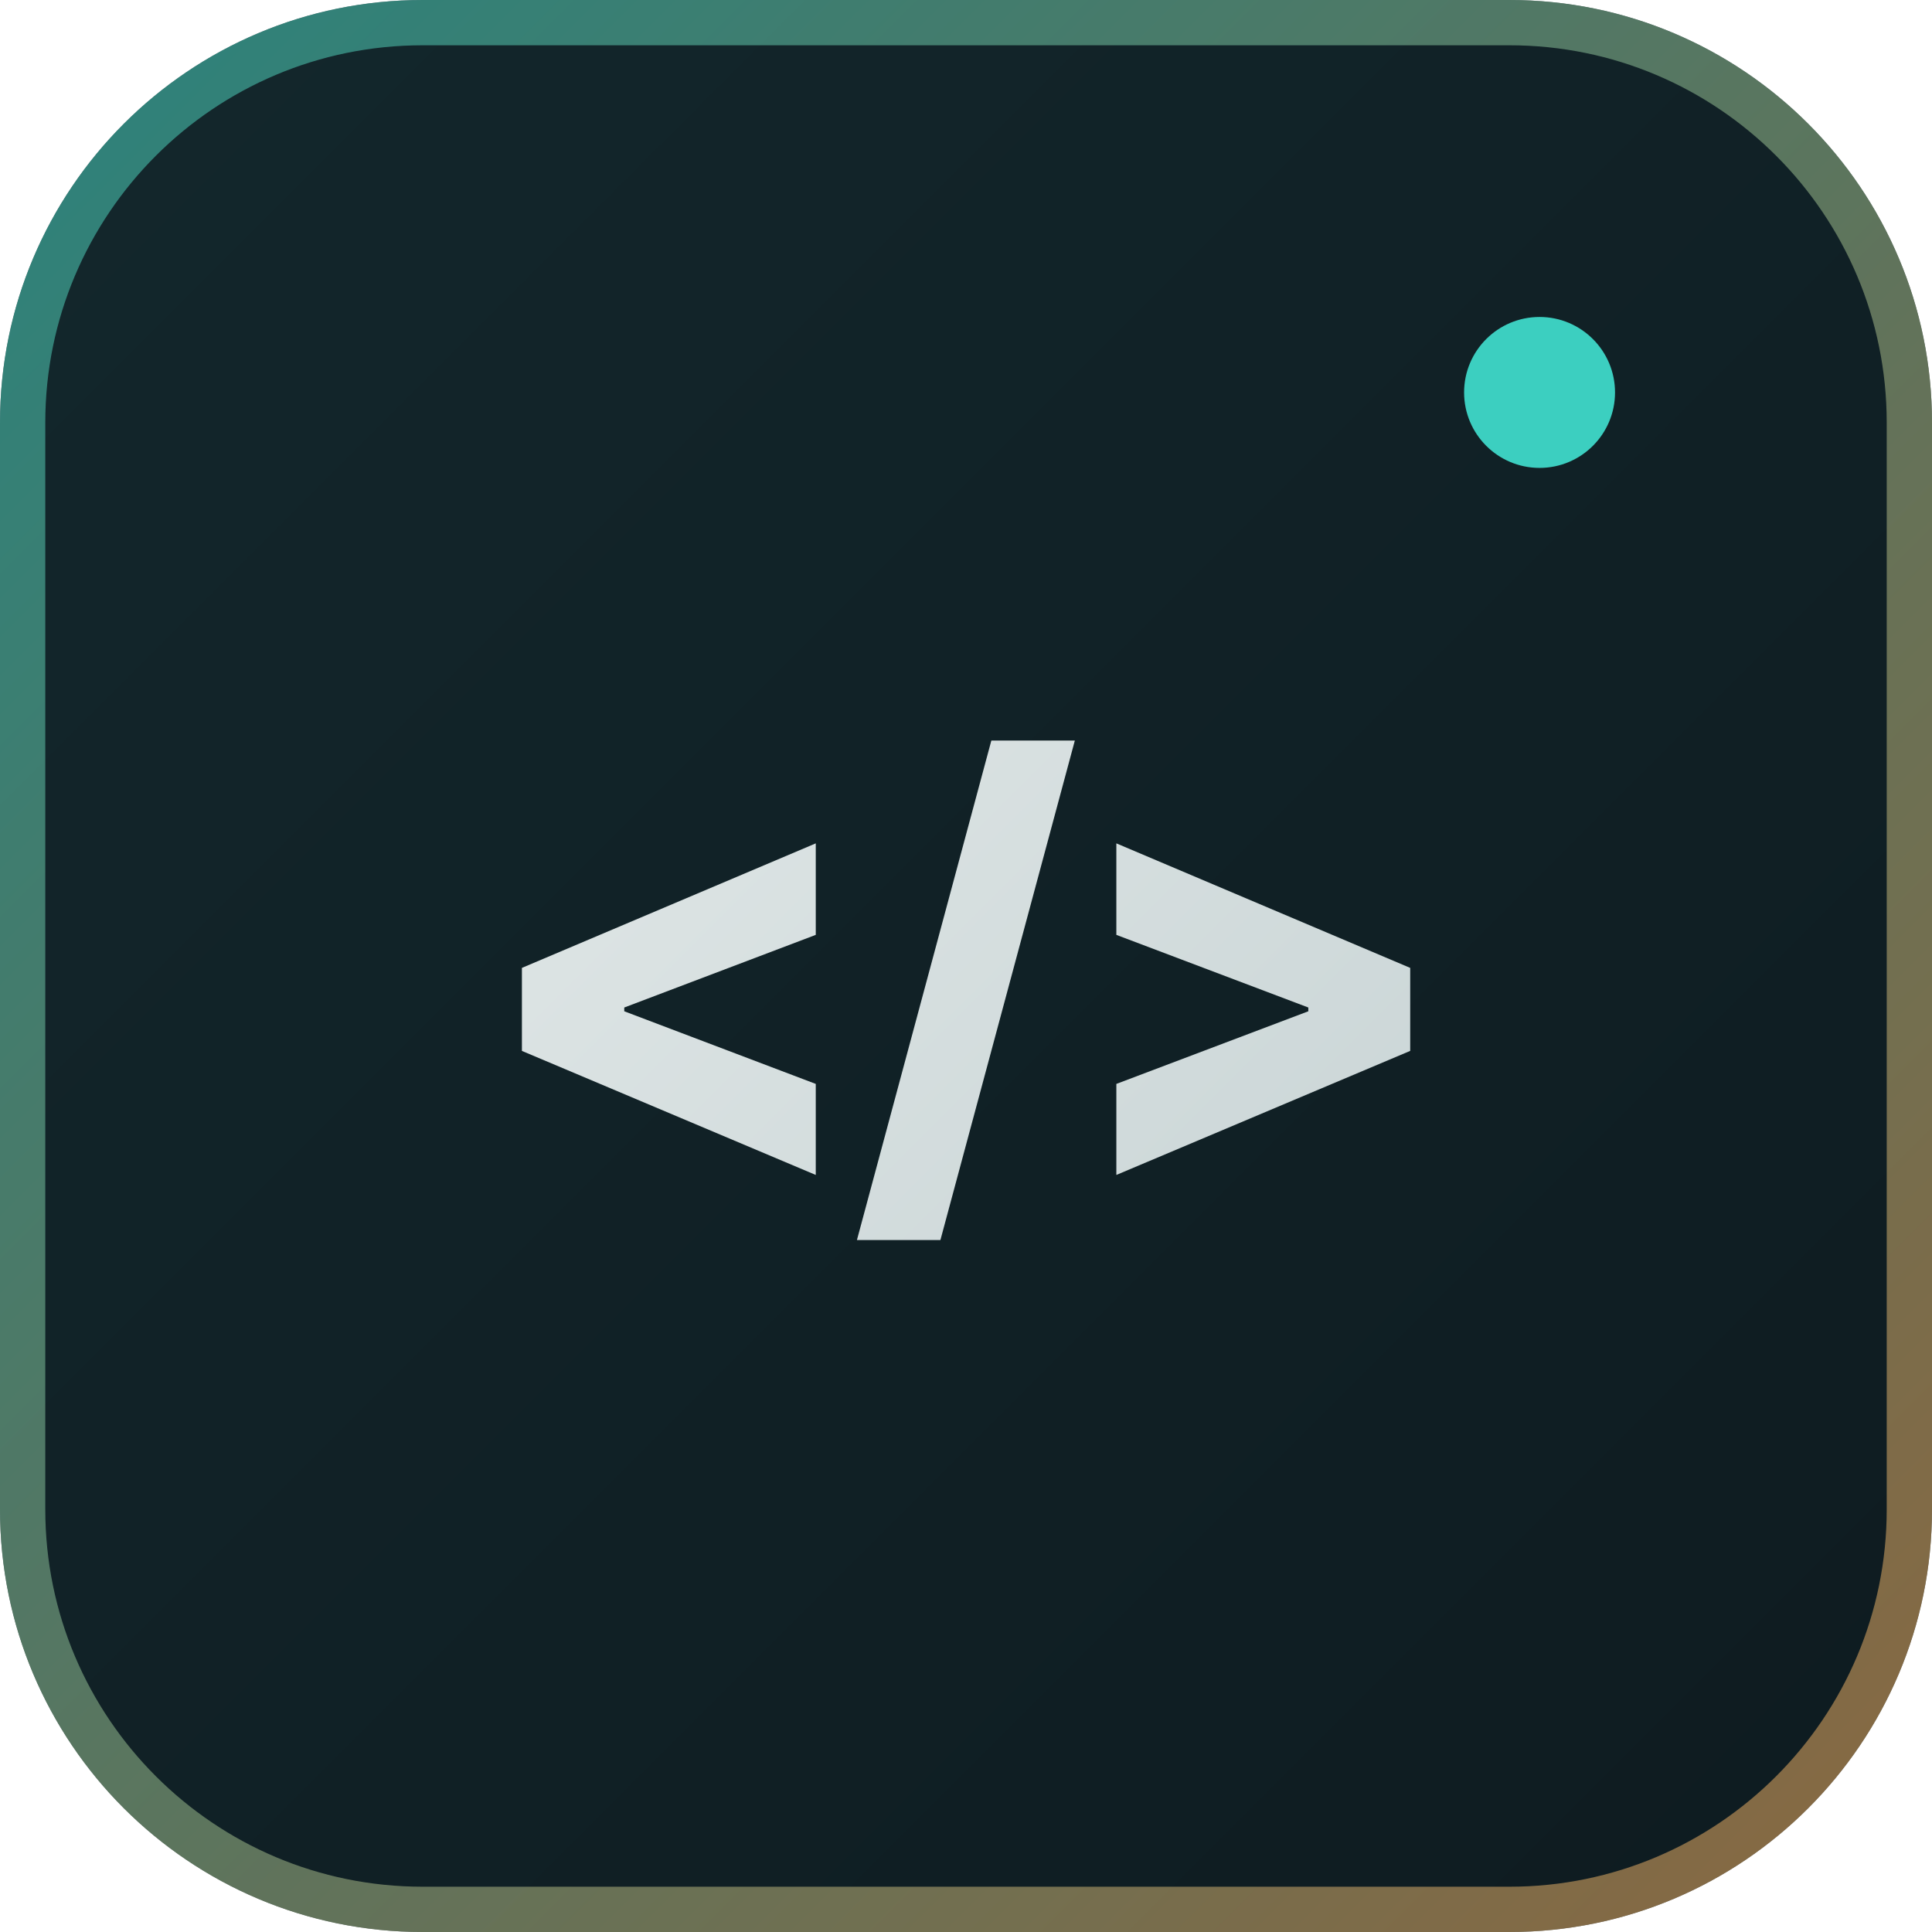
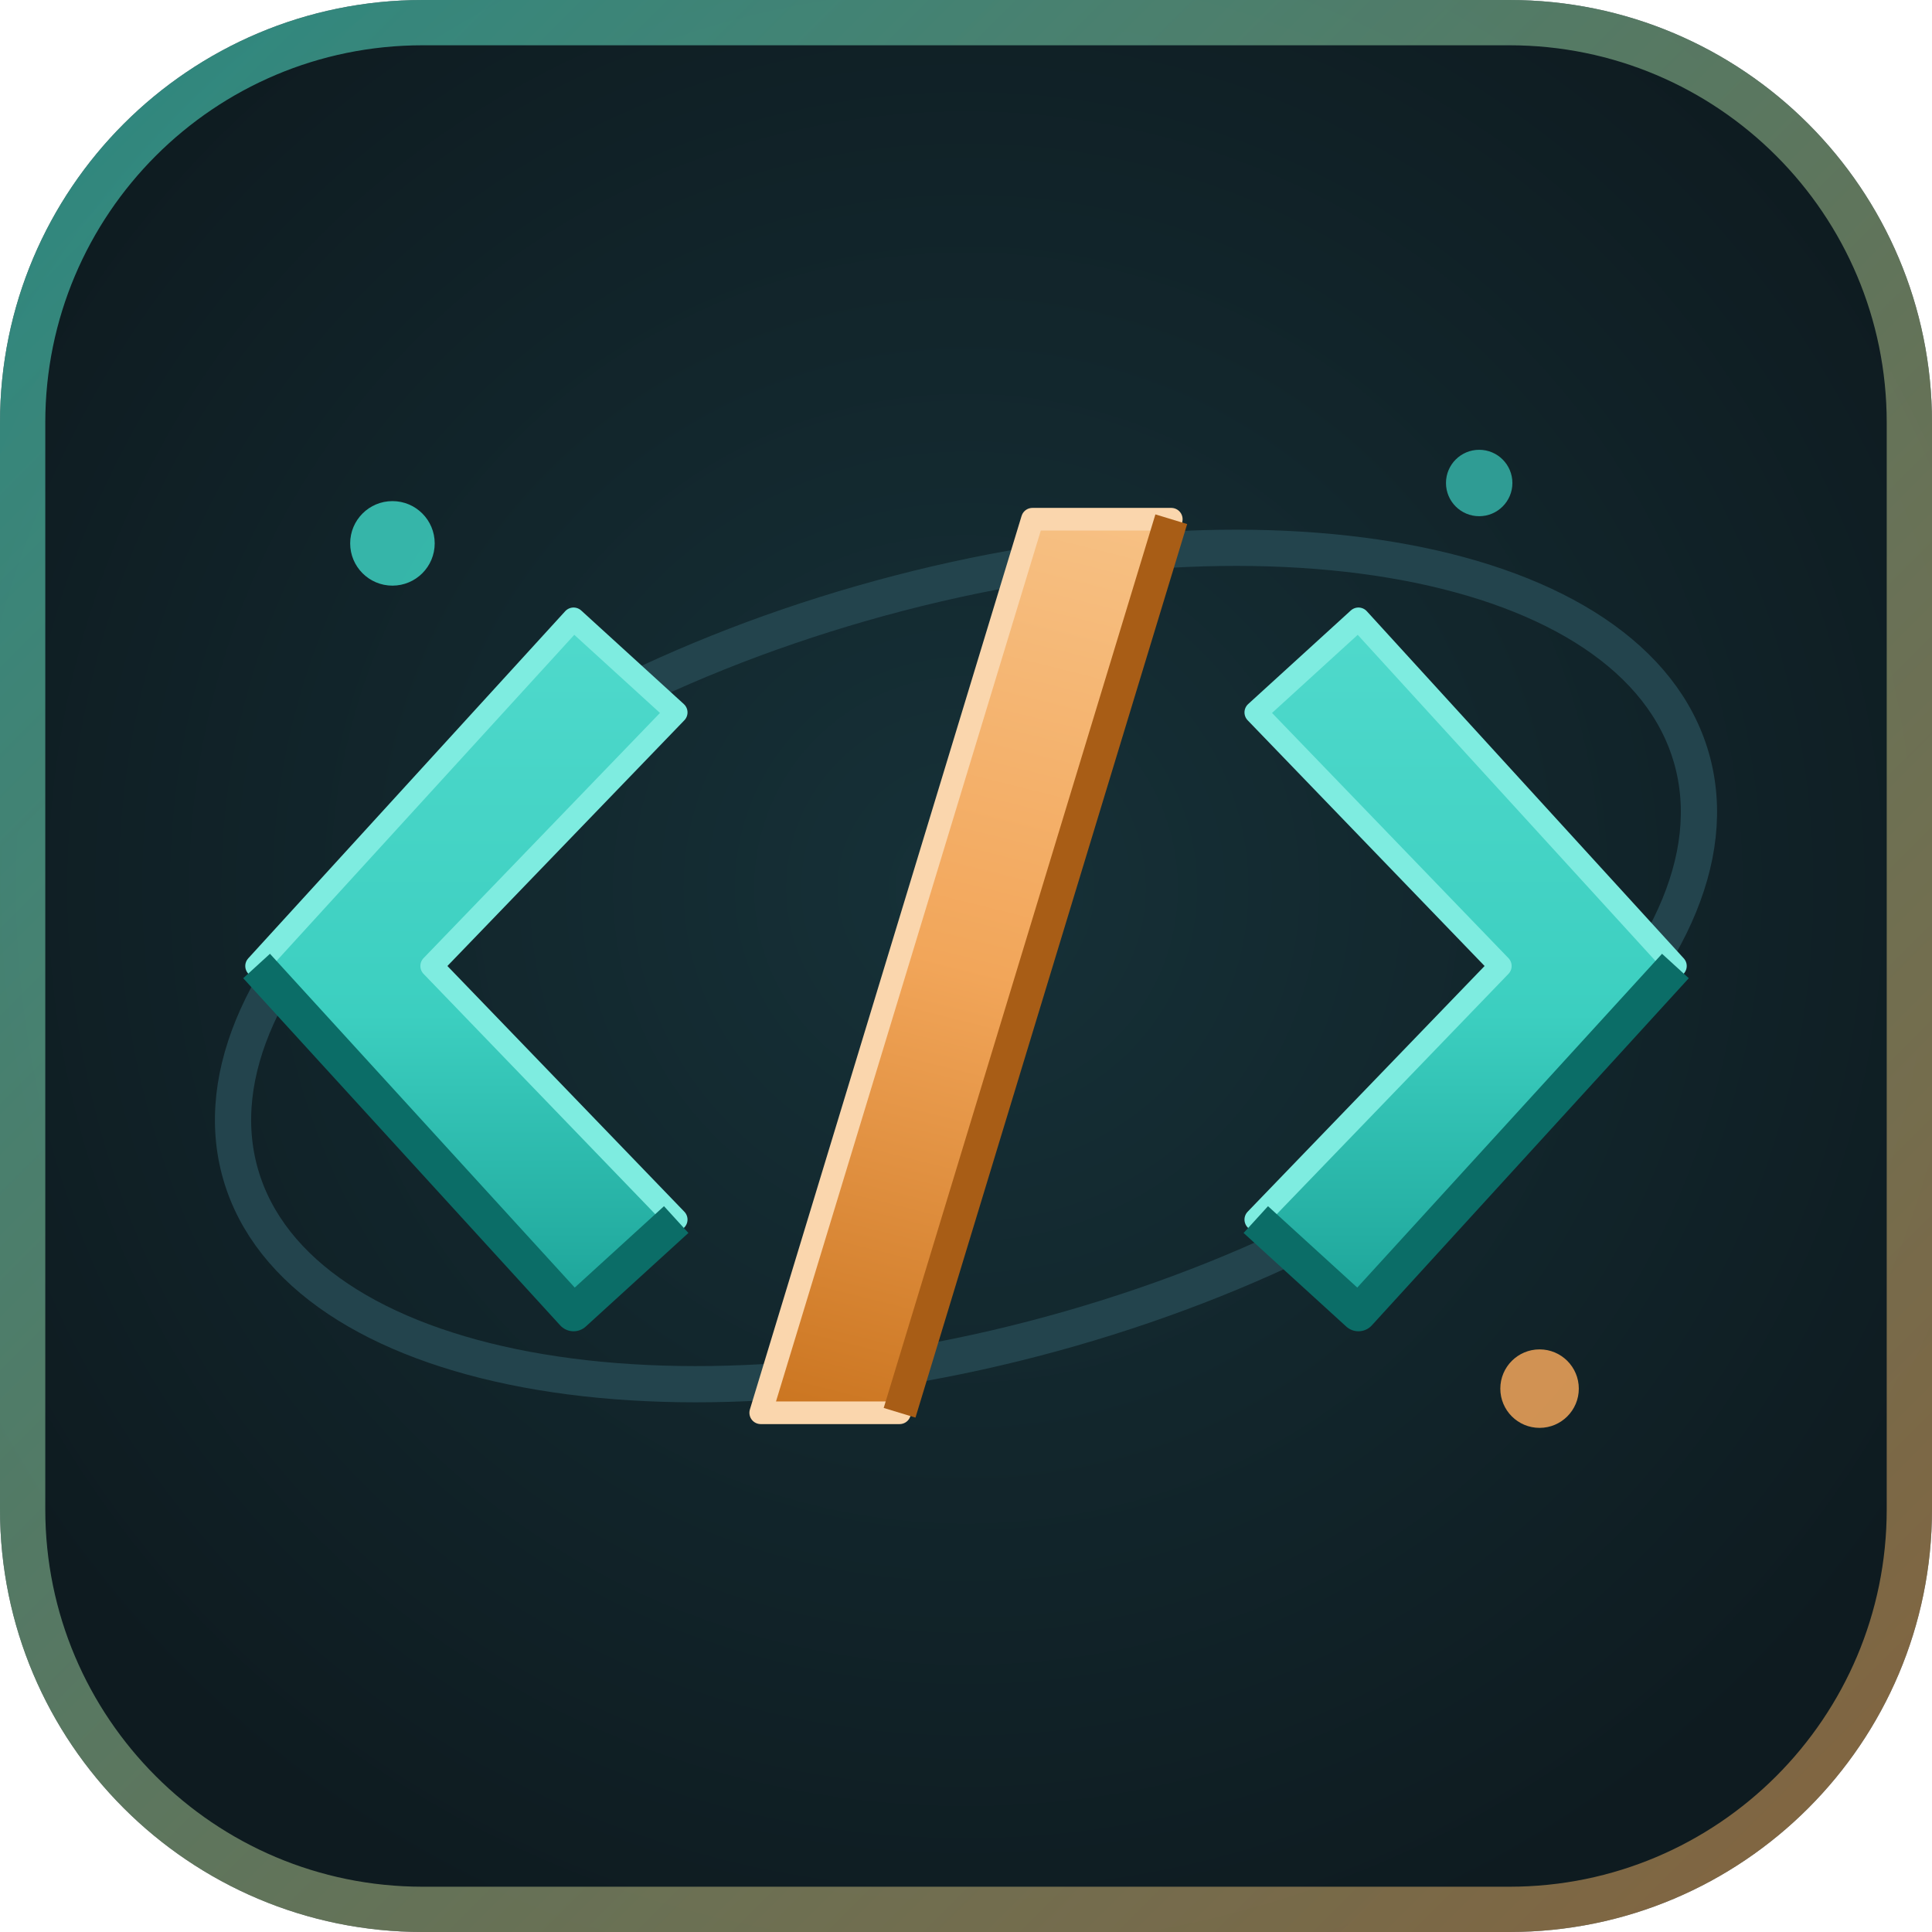
<svg xmlns="http://www.w3.org/2000/svg" viewBox="0 0 64 64" fill="none">
  <defs>
-     <linearGradient id="bgGrad" x1="0" y1="0" x2="64" y2="64" gradientUnits="userSpaceOnUse">
-       <stop offset="0%" stop-color="#13272C" />
+     <radialGradient id="bgGlow" cx="50%" cy="46%" r="58%">
+       <stop offset="0%" stop-color="#163138" />
      <stop offset="100%" stop-color="#0E1B20" />
+     </radialGradient>
+     <linearGradient id="rimGrad" x1="0" y1="0" x2="64" y2="64" gradientUnits="userSpaceOnUse">
+       <stop offset="0%" stop-color="#3CCFC0" stop-opacity="0.62" />
+       <stop offset="100%" stop-color="#F2A65A" stop-opacity="0.52" />
    </linearGradient>
-     <linearGradient id="borderGrad" x1="0" y1="0" x2="64" y2="64" gradientUnits="userSpaceOnUse">
-       <stop offset="0%" stop-color="#3CCFC0" />
-       <stop offset="100%" stop-color="#F2A65A" />
+     <linearGradient id="bracketGrad" x1="0" y1="16" x2="0" y2="48" gradientUnits="userSpaceOnUse">
+       <stop offset="0%" stop-color="#56DDD0" />
+       <stop offset="55%" stop-color="#3CCFC0" />
+       <stop offset="100%" stop-color="#0E8F86" />
    </linearGradient>
-     <linearGradient id="textGrad" x1="0" y1="0" x2="64" y2="64" gradientUnits="userSpaceOnUse">
-       <stop offset="0%" stop-color="#F2F5F4" />
-       <stop offset="100%" stop-color="#B8C7C9" />
+     <linearGradient id="slashGrad" x1="36" y1="16" x2="28" y2="48" gradientUnits="userSpaceOnUse">
+       <stop offset="0%" stop-color="#F7C286" />
+       <stop offset="50%" stop-color="#F2A65A" />
+       <stop offset="100%" stop-color="#C9731E" />
    </linearGradient>
  </defs>
-   <rect width="64" height="64" rx="14" fill="url(#bgGrad)" />
-   <rect x="0.75" y="0.75" width="62.5" height="62.5" rx="13.25" stroke="url(#borderGrad)" stroke-opacity="0.55" stroke-width="1.5" />
-   <circle cx="51" cy="13" r="2.5" fill="#3CCFC0" />
-   <text x="32" y="39" text-anchor="middle" font-family="'Inter', -apple-system, BlinkMacSystemFont, sans-serif" font-weight="800" font-size="19" letter-spacing="-0.6" fill="url(#textGrad)">&lt;/&gt;</text>
+   <rect width="64" height="64" rx="14" fill="url(#bgGlow)" />
+   <rect x="0.75" y="0.75" width="62.5" height="62.5" rx="13.25" stroke="url(#rimGrad)" stroke-width="1.5" />
+   <ellipse cx="32" cy="32" rx="25" ry="12.5" transform="rotate(-16 32 32)" stroke="#23444D" stroke-width="1.2" />
+   <circle cx="13" cy="18" r="1.4" fill="#3CCFC0" opacity="0.85" />
+   <circle cx="51" cy="46" r="1.3" fill="#F2A65A" opacity="0.85" />
+   <circle cx="49" cy="16" r="1.1" fill="#3CCFC0" opacity="0.7" />
+   <polygon points="8.5,32 19,20.5 22.4,23.6 14.3,32 22.4,40.4 19,43.5" fill="url(#bracketGrad)" stroke="#7EECE0" stroke-width="0.75" stroke-linejoin="round" />
+   <polyline points="8.5,32 19,43.5 22.4,40.4" stroke="#0B6D67" stroke-width="1.2" stroke-linejoin="round" />
+   <polygon points="34.2,17.2 38.8,17.2 29.8,46.8 25.2,46.8" fill="url(#slashGrad)" stroke="#FAD6AD" stroke-width="0.75" stroke-linejoin="round" />
+   <line x1="38.8" y1="17.2" x2="29.8" y2="46.8" stroke="#A85D16" stroke-width="1.1" />
+   <polygon points="55.5,32 45,20.5 41.6,23.6 49.7,32 41.6,40.4 45,43.5" fill="url(#bracketGrad)" stroke="#7EECE0" stroke-width="0.75" stroke-linejoin="round" />
+   <polyline points="55.5,32 45,43.5 41.6,40.4" stroke="#0B6D67" stroke-width="1.2" stroke-linejoin="round" />
</svg>
